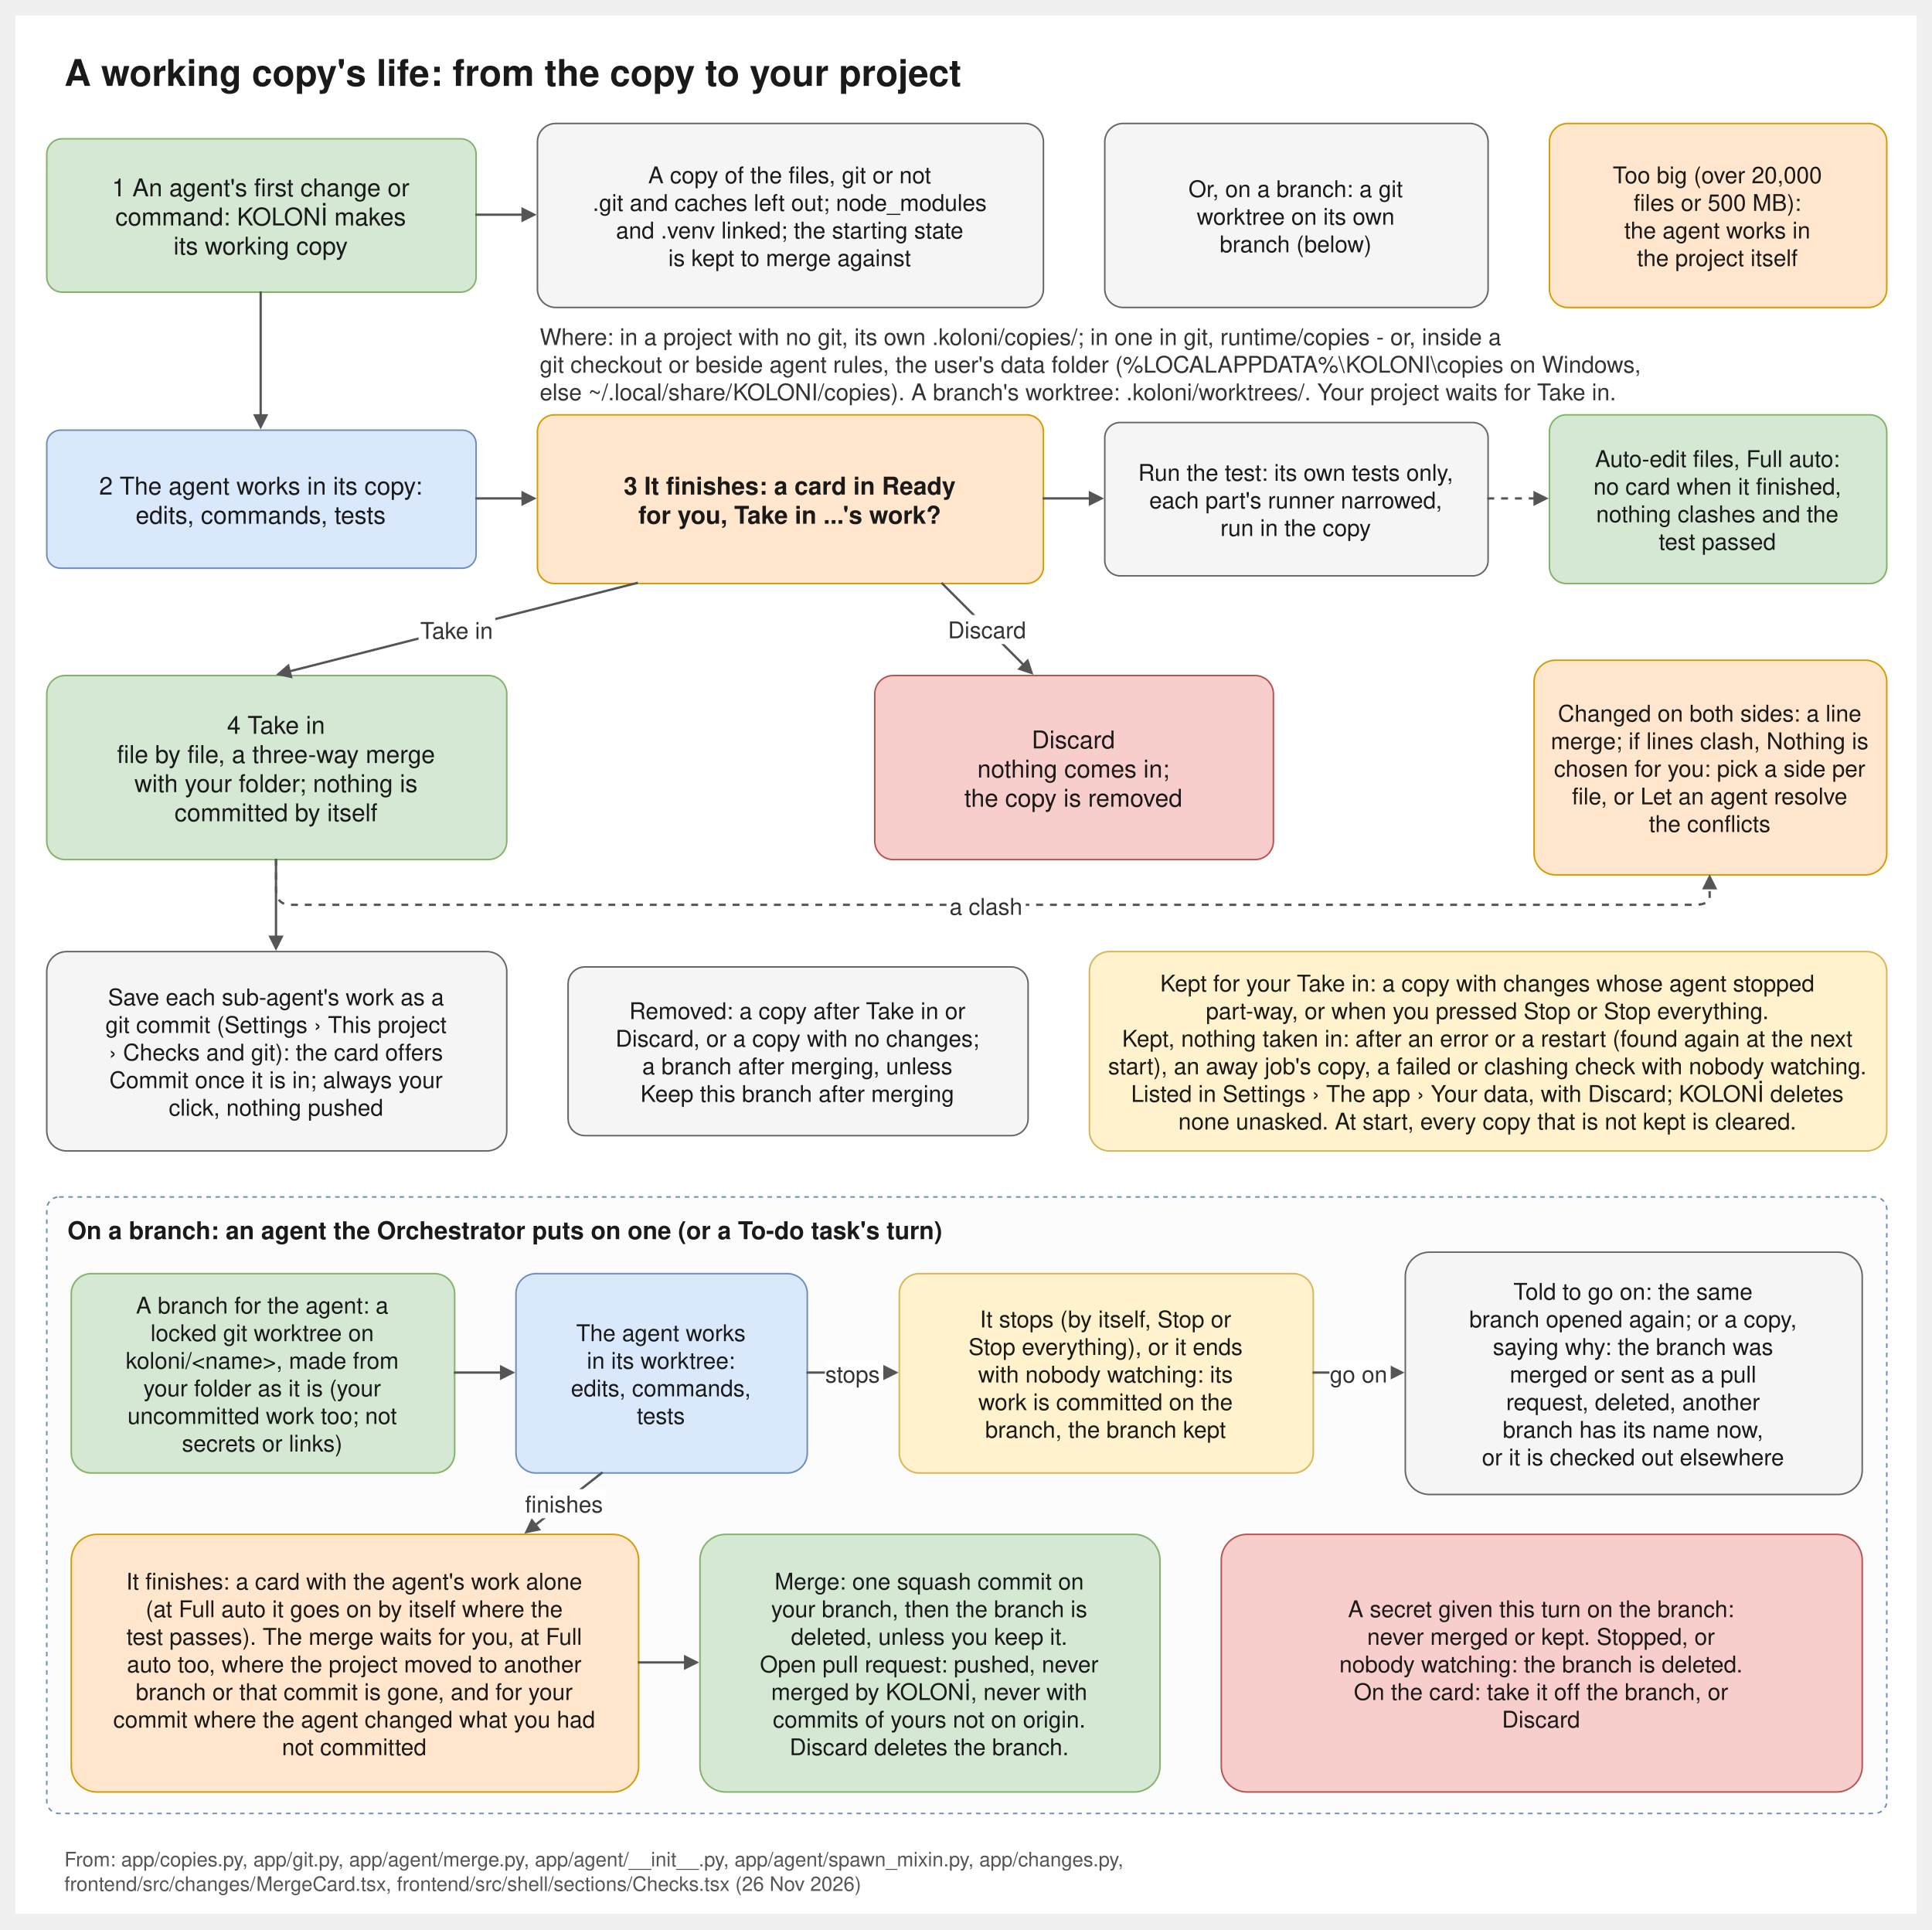
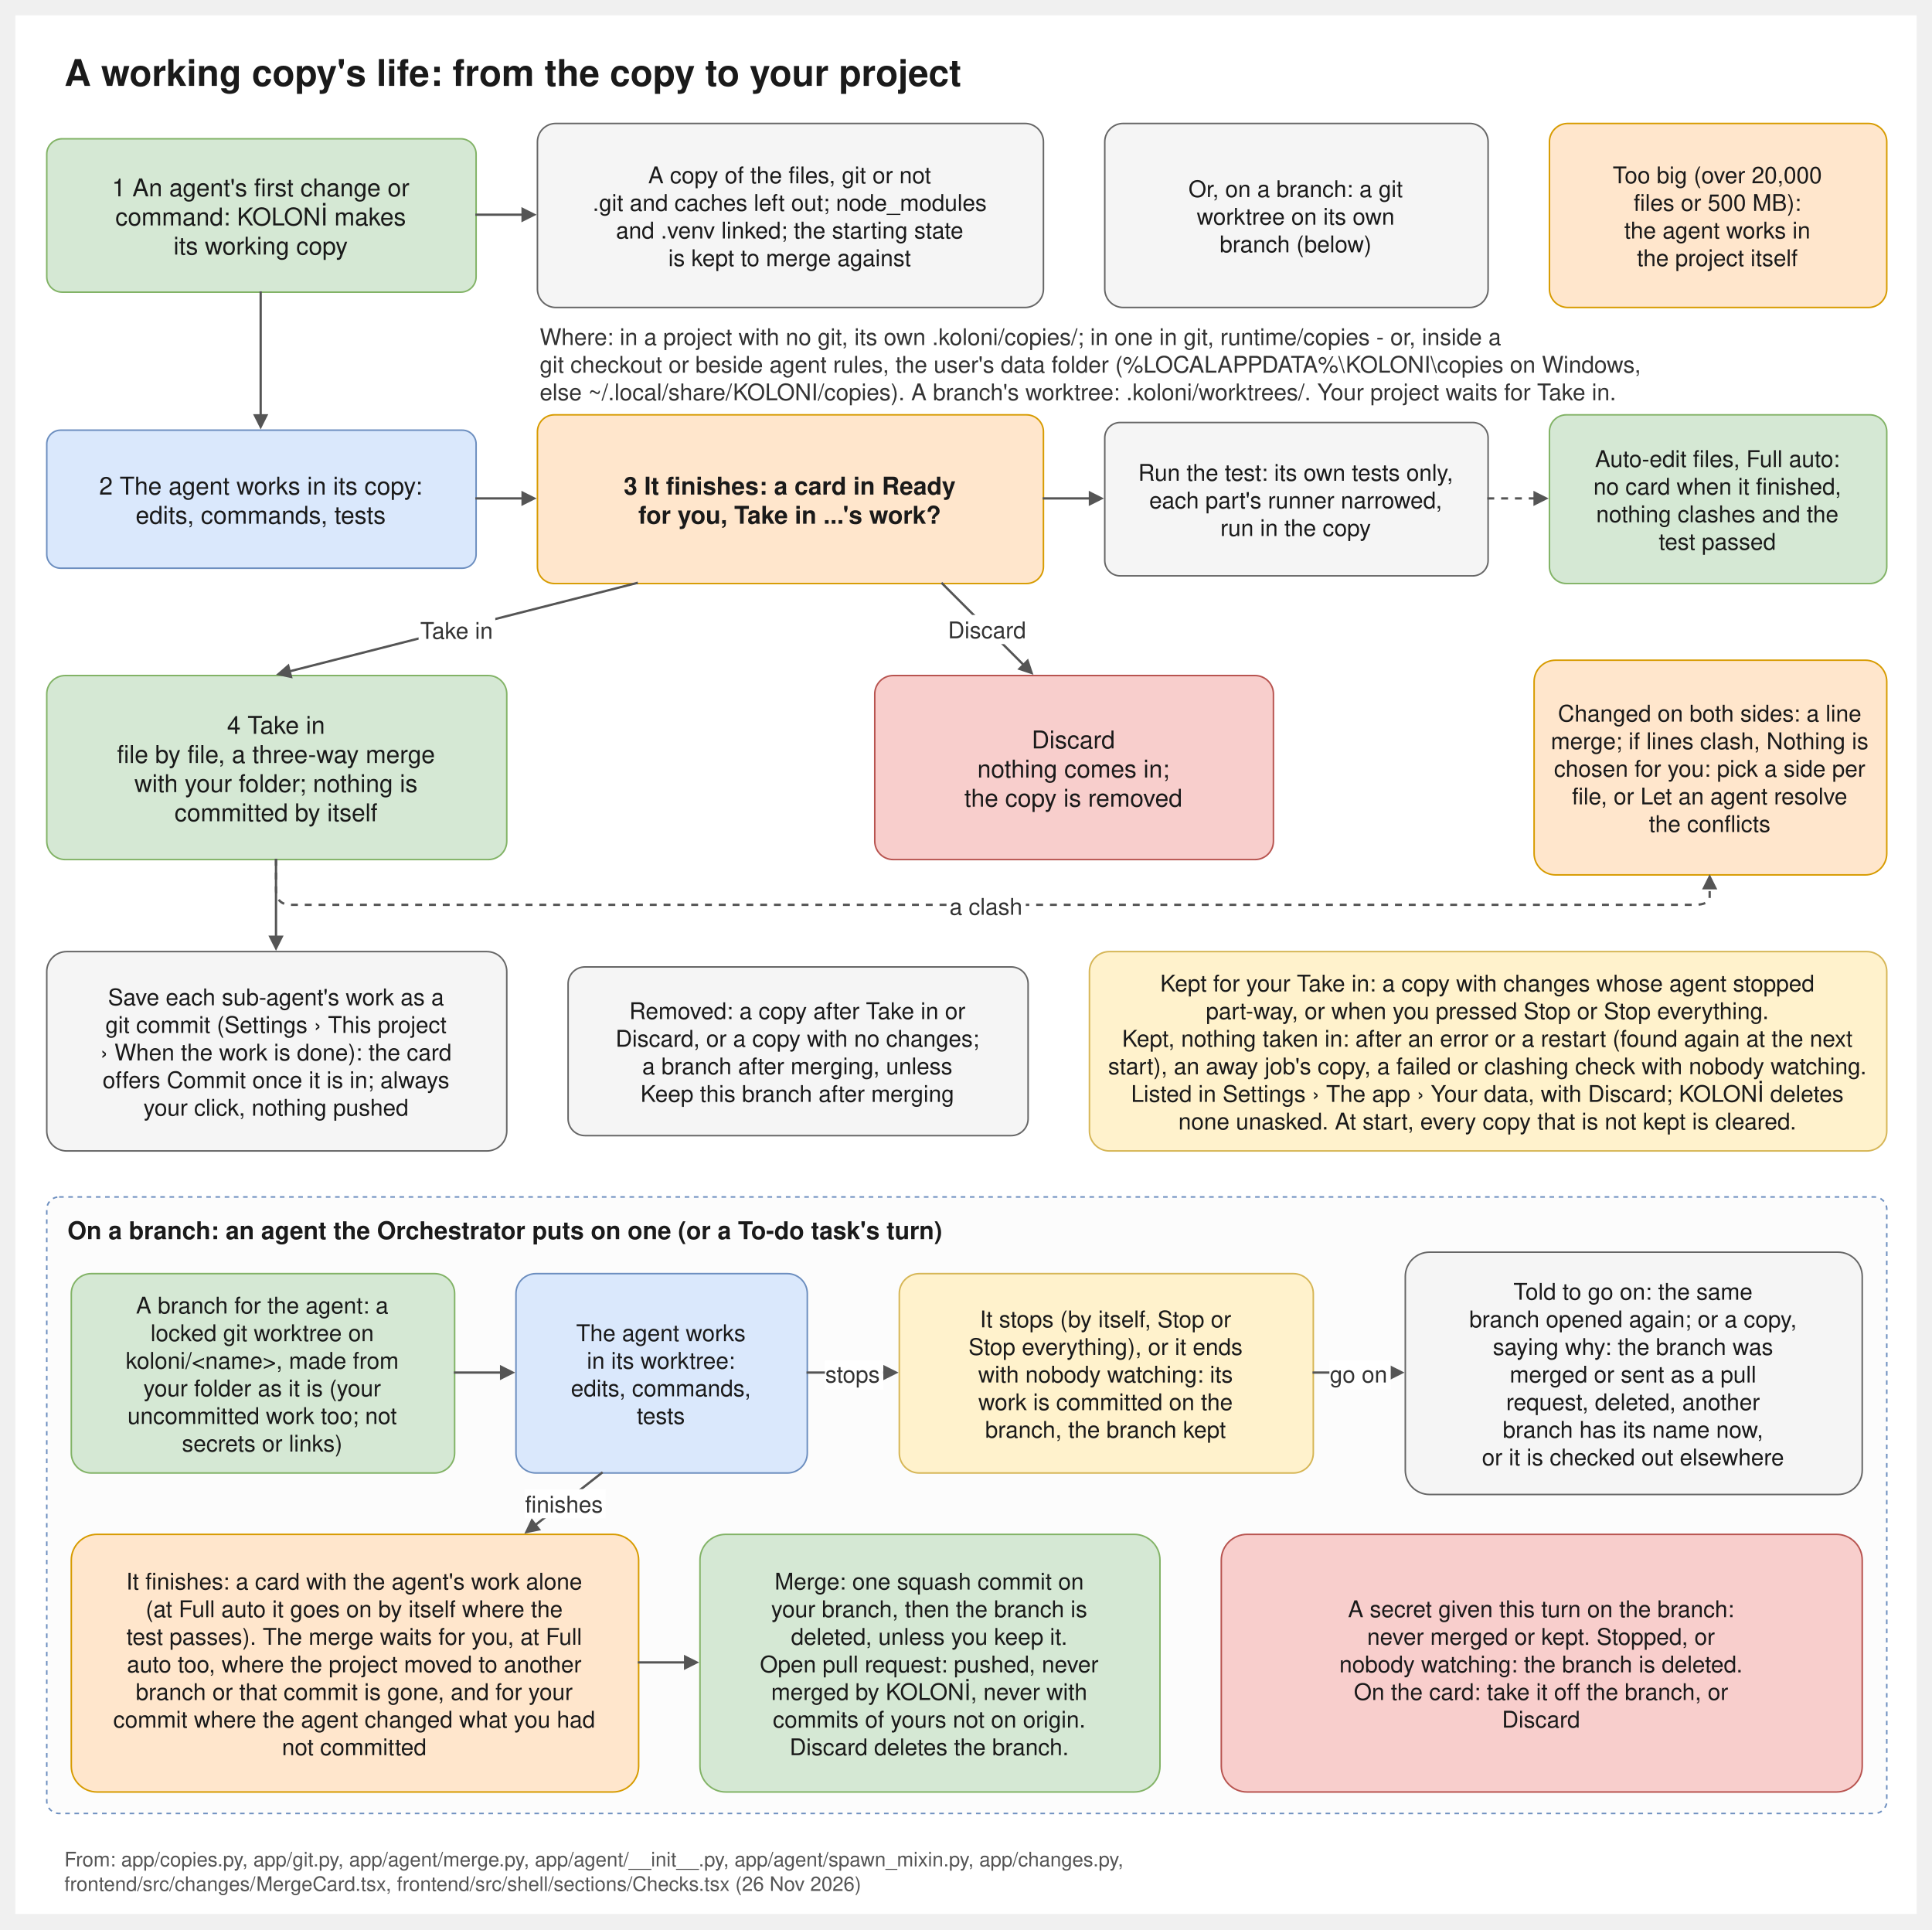
<svg xmlns="http://www.w3.org/2000/svg" style="background: transparent; background-color: transparent;" version="1.1" width="1260px" height="1258px" viewBox="0 0 1260 1258">
  <defs />
  <g>
    <g data-cell-id="0">
      <g data-cell-id="1">
        <g data-cell-id="backdrop">
          <g>
            <rect x="10" y="10" width="1240" height="1238" fill="#ffffff" stroke="none" pointer-events="all" style="fill: light-dark(rgb(255, 255, 255), rgb(18, 18, 18));" />
          </g>
        </g>
        <g data-cell-id="title">
          <g>
            <rect x="40" y="26" width="1180" height="36" fill="none" stroke="none" pointer-events="all" />
          </g>
          <g>
            <g fill="#1a1a1a" font-family="Helvetica" font-weight="bold" text-anchor="start" font-size="24px" style="fill: light-dark(rgb(26, 26, 26), rgb(215, 215, 215));">
              <text x="42" y="56">A working copy's life: from the copy to your project</text>
            </g>
          </g>
        </g>
        <g data-cell-id="make">
          <g transform="translate(0.5,0.5)">
            <rect x="30" y="90" width="280" height="100" rx="10" ry="10" fill="#d5e8d4" stroke="#82b366" pointer-events="all" style="fill: light-dark(rgb(213, 232, 212), rgb(31, 47, 30)); stroke: light-dark(rgb(130, 179, 102), rgb(68, 110, 44));" />
          </g>
          <g>
            <g fill="#1a1a1a" font-family="Helvetica" text-anchor="middle" font-size="16px" style="fill: light-dark(rgb(26, 26, 26), rgb(215, 215, 215));">
              <text x="170" y="128">1  An agent's first change or</text>
              <text x="170" y="147">command: KOLONİ makes</text>
              <text x="170" y="166">its working copy</text>
            </g>
          </g>
        </g>
        <g data-cell-id="plain">
          <g transform="translate(0.5,0.5)">
            <rect x="350" y="80" width="330" height="120" rx="12" ry="12" fill="#f5f5f5" stroke="#666666" pointer-events="all" style="fill: light-dark(rgb(245, 245, 245), rgb(26, 26, 26)); stroke: light-dark(rgb(102, 102, 102), rgb(149, 149, 149));" />
          </g>
          <g>
            <g fill="#1a1a1a" font-family="Helvetica" text-anchor="middle" font-size="15px" style="fill: light-dark(rgb(26, 26, 26), rgb(215, 215, 215));">
              <text x="515" y="119.5">A copy of the files, git or not</text>
              <text x="515" y="137.5">.git and caches left out; node_modules</text>
              <text x="515" y="155.5">and .venv linked; the starting state</text>
              <text x="515" y="173.5">is kept to merge against</text>
            </g>
          </g>
        </g>
        <g data-cell-id="branch">
          <g transform="translate(0.5,0.5)">
            <rect x="720" y="80" width="250" height="120" rx="12" ry="12" fill="#f5f5f5" stroke="#666666" pointer-events="all" style="fill: light-dark(rgb(245, 245, 245), rgb(26, 26, 26)); stroke: light-dark(rgb(102, 102, 102), rgb(149, 149, 149));" />
          </g>
          <g>
            <g fill="#1a1a1a" font-family="Helvetica" text-anchor="middle" font-size="15px" style="fill: light-dark(rgb(26, 26, 26), rgb(215, 215, 215));">
              <text x="845" y="128.5">Or, on a branch: a git</text>
              <text x="845" y="146.5">worktree on its own</text>
              <text x="845" y="164.5">branch (below)</text>
            </g>
          </g>
        </g>
        <g data-cell-id="big">
          <g transform="translate(0.5,0.5)">
            <rect x="1010" y="80" width="220" height="120" rx="12" ry="12" fill="#ffe6cc" stroke="#d79b00" pointer-events="all" style="fill: light-dark(rgb(255, 230, 204), rgb(54, 33, 10)); stroke: light-dark(rgb(215, 155, 0), rgb(153, 101, 0));" />
          </g>
          <g>
            <g fill="#1a1a1a" font-family="Helvetica" text-anchor="middle" font-size="15px" style="fill: light-dark(rgb(26, 26, 26), rgb(215, 215, 215));">
              <text x="1120" y="119.5">Too big (over 20,000</text>
              <text x="1120" y="137.5">files or 500 MB):</text>
              <text x="1120" y="155.5">the agent works in</text>
              <text x="1120" y="173.5">the project itself</text>
            </g>
          </g>
        </g>
        <g data-cell-id="where">
          <g>
            <rect x="350" y="204" width="880" height="66" fill="none" stroke="none" pointer-events="all" />
          </g>
          <g>
            <g fill="#333333" font-family="Helvetica" text-anchor="start" font-size="15px" style="fill: light-dark(rgb(51, 51, 51), rgb(193, 193, 193));">
              <text x="352" y="225">Where: in a project with no git, its own .koloni/copies/; in one in git, runtime/copies - or, inside a</text>
              <text x="352" y="243">git checkout or beside agent rules, the user's data folder (%LOCALAPPDATA%\KOLONI\copies on Windows,</text>
              <text x="352" y="261">else ~/.local/share/KOLONI/copies). A branch's worktree: .koloni/worktrees/. Your project waits for Take in.</text>
            </g>
          </g>
        </g>
        <g data-cell-id="work">
          <g transform="translate(0.5,0.5)">
            <rect x="30" y="280" width="280" height="90" rx="9" ry="9" fill="#dae8fc" stroke="#6c8ebf" pointer-events="all" style="fill: light-dark(rgb(218, 232, 252), rgb(29, 41, 59)); stroke: light-dark(rgb(108, 142, 191), rgb(92, 121, 163));" />
          </g>
          <g>
            <g fill="#1a1a1a" font-family="Helvetica" text-anchor="middle" font-size="16px" style="fill: light-dark(rgb(26, 26, 26), rgb(215, 215, 215));">
              <text x="170" y="322.5">2  The agent works in its copy:</text>
              <text x="170" y="341.5">edits, commands, tests</text>
            </g>
          </g>
        </g>
        <g data-cell-id="done">
          <g transform="translate(0.5,0.5)">
            <rect x="350" y="270" width="330" height="110" rx="11" ry="11" fill="#ffe6cc" stroke="#d79b00" pointer-events="all" style="fill: light-dark(rgb(255, 230, 204), rgb(54, 33, 10)); stroke: light-dark(rgb(215, 155, 0), rgb(153, 101, 0));" />
          </g>
          <g>
            <g fill="#1a1a1a" font-family="Helvetica" font-weight="bold" text-anchor="middle" font-size="16px" style="fill: light-dark(rgb(26, 26, 26), rgb(215, 215, 215));">
              <text x="515" y="322.5">3  It finishes: a card in Ready</text>
              <text x="515" y="341.5">for you, Take in ...'s work?</text>
            </g>
          </g>
        </g>
        <g data-cell-id="test">
          <g transform="translate(0.5,0.5)">
            <rect x="720" y="275" width="250" height="100" rx="10" ry="10" fill="#f5f5f5" stroke="#666666" pointer-events="all" style="fill: light-dark(rgb(245, 245, 245), rgb(26, 26, 26)); stroke: light-dark(rgb(102, 102, 102), rgb(149, 149, 149));" />
          </g>
          <g>
            <g fill="#1a1a1a" font-family="Helvetica" text-anchor="middle" font-size="15px" style="fill: light-dark(rgb(26, 26, 26), rgb(215, 215, 215));">
              <text x="845" y="313.5">Run the test: its own tests only,</text>
              <text x="845" y="331.5">each part's runner narrowed,</text>
              <text x="845" y="349.5">run in the copy</text>
            </g>
          </g>
        </g>
        <g data-cell-id="auto">
          <g transform="translate(0.5,0.5)">
            <rect x="1010" y="270" width="220" height="110" rx="11" ry="11" fill="#d5e8d4" stroke="#82b366" pointer-events="all" style="fill: light-dark(rgb(213, 232, 212), rgb(31, 47, 30)); stroke: light-dark(rgb(130, 179, 102), rgb(68, 110, 44));" />
          </g>
          <g>
            <g fill="#1a1a1a" font-family="Helvetica" text-anchor="middle" font-size="15px" style="fill: light-dark(rgb(26, 26, 26), rgb(215, 215, 215));">
              <text x="1120" y="304.5">Auto-edit files, Full auto:</text>
              <text x="1120" y="322.5">no card when it finished,</text>
              <text x="1120" y="340.5">nothing clashes and the</text>
              <text x="1120" y="358.5">test passed</text>
            </g>
          </g>
        </g>
        <g data-cell-id="e11">
          <g>
            <path d="M 310 140 L 340.82 140" fill="none" stroke="#555555" stroke-width="1.5" stroke-miterlimit="10" pointer-events="stroke" style="stroke: light-dark(rgb(85, 85, 85), rgb(164, 164, 164));" />
            <path d="M 348.32 140 L 340.82 143.75 L 340.82 136.25 Z" fill="#555555" stroke="#555555" stroke-width="1.5" stroke-miterlimit="10" pointer-events="all" style="fill: light-dark(rgb(85, 85, 85), rgb(164, 164, 164)); stroke: light-dark(rgb(85, 85, 85), rgb(164, 164, 164));" />
          </g>
        </g>
        <g data-cell-id="e12">
          <g>
            <path d="M 170 190 L 170 270.82" fill="none" stroke="#555555" stroke-width="1.5" stroke-miterlimit="10" pointer-events="stroke" style="stroke: light-dark(rgb(85, 85, 85), rgb(164, 164, 164));" />
            <path d="M 170 278.32 L 166.25 270.82 L 173.75 270.82 Z" fill="#555555" stroke="#555555" stroke-width="1.5" stroke-miterlimit="10" pointer-events="all" style="fill: light-dark(rgb(85, 85, 85), rgb(164, 164, 164)); stroke: light-dark(rgb(85, 85, 85), rgb(164, 164, 164));" />
          </g>
        </g>
        <g data-cell-id="e13">
          <g>
            <path d="M 310 325 L 340.82 325" fill="none" stroke="#555555" stroke-width="1.5" stroke-miterlimit="10" pointer-events="stroke" style="stroke: light-dark(rgb(85, 85, 85), rgb(164, 164, 164));" />
            <path d="M 348.32 325 L 340.82 328.75 L 340.82 321.25 Z" fill="#555555" stroke="#555555" stroke-width="1.5" stroke-miterlimit="10" pointer-events="all" style="fill: light-dark(rgb(85, 85, 85), rgb(164, 164, 164)); stroke: light-dark(rgb(85, 85, 85), rgb(164, 164, 164));" />
          </g>
        </g>
        <g data-cell-id="e14">
          <g>
            <path d="M 680 325 L 710.82 325" fill="none" stroke="#555555" stroke-width="1.5" stroke-miterlimit="10" pointer-events="stroke" style="stroke: light-dark(rgb(85, 85, 85), rgb(164, 164, 164));" />
            <path d="M 718.32 325 L 710.82 328.75 L 710.82 321.25 Z" fill="#555555" stroke="#555555" stroke-width="1.5" stroke-miterlimit="10" pointer-events="all" style="fill: light-dark(rgb(85, 85, 85), rgb(164, 164, 164)); stroke: light-dark(rgb(85, 85, 85), rgb(164, 164, 164));" />
          </g>
        </g>
        <g data-cell-id="e15">
          <g>
            <path d="M 970 325 L 1000.82 325" fill="none" stroke="#555555" stroke-width="1.5" stroke-miterlimit="10" stroke-dasharray="4.5 4.5" pointer-events="stroke" style="stroke: light-dark(rgb(85, 85, 85), rgb(164, 164, 164));" />
            <path d="M 1008.32 325 L 1000.82 328.75 L 1000.82 321.25 Z" fill="#555555" stroke="#555555" stroke-width="1.5" stroke-miterlimit="10" pointer-events="all" style="fill: light-dark(rgb(85, 85, 85), rgb(164, 164, 164)); stroke: light-dark(rgb(85, 85, 85), rgb(164, 164, 164));" />
          </g>
        </g>
        <g data-cell-id="apply">
          <g transform="translate(0.5,0.5)">
            <rect x="30" y="440" width="300" height="120" rx="12" ry="12" fill="#d5e8d4" stroke="#82b366" pointer-events="all" style="fill: light-dark(rgb(213, 232, 212), rgb(31, 47, 30)); stroke: light-dark(rgb(130, 179, 102), rgb(68, 110, 44));" />
          </g>
          <g>
            <g fill="#1a1a1a" font-family="Helvetica" text-anchor="middle" font-size="16px" style="fill: light-dark(rgb(26, 26, 26), rgb(215, 215, 215));">
              <text x="180" y="478.5">4  Take in</text>
              <text x="180" y="497.5">file by file, a three-way merge</text>
              <text x="180" y="516.5">with your folder; nothing is</text>
              <text x="180" y="535.5">committed by itself</text>
            </g>
          </g>
        </g>
        <g data-cell-id="discard">
          <g transform="translate(0.5,0.5)">
            <rect x="570" y="440" width="260" height="120" rx="12" ry="12" fill="#f8cecc" stroke="#b85450" pointer-events="all" style="fill: light-dark(rgb(248, 206, 204), rgb(81, 45, 43)); stroke: light-dark(rgb(184, 84, 80), rgb(215, 129, 126));" />
          </g>
          <g>
            <g fill="#1a1a1a" font-family="Helvetica" text-anchor="middle" font-size="16px" style="fill: light-dark(rgb(26, 26, 26), rgb(215, 215, 215));">
              <text x="700" y="488">Discard</text>
              <text x="700" y="507">nothing comes in;</text>
              <text x="700" y="526">the copy is removed</text>
            </g>
          </g>
        </g>
        <g data-cell-id="clash">
          <g transform="translate(0.5,0.5)">
            <rect x="1000" y="430" width="230" height="140" rx="14" ry="14" fill="#ffe6cc" stroke="#d79b00" pointer-events="all" style="fill: light-dark(rgb(255, 230, 204), rgb(54, 33, 10)); stroke: light-dark(rgb(215, 155, 0), rgb(153, 101, 0));" />
          </g>
          <g>
            <g fill="#1a1a1a" font-family="Helvetica" text-anchor="middle" font-size="15px" style="fill: light-dark(rgb(26, 26, 26), rgb(215, 215, 215));">
              <text x="1115" y="470.5">Changed on both sides: a line</text>
              <text x="1115" y="488.5">merge; if lines clash, Nothing is</text>
              <text x="1115" y="506.5">chosen for you: pick a side per</text>
              <text x="1115" y="524.5">file, or Let an agent resolve</text>
              <text x="1115" y="542.5">the conflicts</text>
            </g>
          </g>
        </g>
        <g data-cell-id="e20">
          <g>
            <path d="M 416 380 L 188.89 437.74" fill="none" stroke="#555555" stroke-width="1.5" stroke-miterlimit="10" pointer-events="stroke" style="stroke: light-dark(rgb(85, 85, 85), rgb(164, 164, 164));" />
            <path d="M 181.63 439.59 L 187.97 434.1 L 189.82 441.37 Z" fill="#555555" stroke="#555555" stroke-width="1.5" stroke-miterlimit="10" pointer-events="all" style="fill: light-dark(rgb(85, 85, 85), rgb(164, 164, 164)); stroke: light-dark(rgb(85, 85, 85), rgb(164, 164, 164));" />
          </g>
          <g>
            <g fill="#333333" font-family="Helvetica" text-anchor="middle" font-size="15px" style="fill: light-dark(rgb(51, 51, 51), rgb(193, 193, 193));">
              <rect fill="#ffffff" stroke="none" x="273" y="402" width="50" height="19" stroke-width="0" style="fill: light-dark(rgb(255, 255, 255), rgb(18, 18, 18));" />
              <text x="297.76" y="416.56">Take in</text>
            </g>
          </g>
        </g>
        <g data-cell-id="e22">
          <g>
            <path d="M 614 380 L 667.51 433.51" fill="none" stroke="#555555" stroke-width="1.5" stroke-miterlimit="10" pointer-events="stroke" style="stroke: light-dark(rgb(85, 85, 85), rgb(164, 164, 164));" />
            <path d="M 672.81 438.81 L 664.86 436.16 L 670.16 430.86 Z" fill="#555555" stroke="#555555" stroke-width="1.5" stroke-miterlimit="10" pointer-events="all" style="fill: light-dark(rgb(85, 85, 85), rgb(164, 164, 164)); stroke: light-dark(rgb(85, 85, 85), rgb(164, 164, 164));" />
          </g>
          <g>
            <g fill="#333333" font-family="Helvetica" text-anchor="middle" font-size="15px" style="fill: light-dark(rgb(51, 51, 51), rgb(193, 193, 193));">
              <rect fill="#ffffff" stroke="none" x="618" y="401" width="53" height="19" stroke-width="0" style="fill: light-dark(rgb(255, 255, 255), rgb(18, 18, 18));" />
              <text x="643.7" y="416.2">Discard</text>
            </g>
          </g>
        </g>
        <g data-cell-id="e23">
          <g>
            <path d="M 180 560 L 180 580 Q 180 590 190 590 L 1105 590 Q 1115 590 1115 584.59 L 1115 579.18" fill="none" stroke="#555555" stroke-width="1.5" stroke-miterlimit="10" stroke-dasharray="4.5 4.5" pointer-events="stroke" style="stroke: light-dark(rgb(85, 85, 85), rgb(164, 164, 164));" />
            <path d="M 1115 571.68 L 1118.75 579.18 L 1111.25 579.18 Z" fill="#555555" stroke="#555555" stroke-width="1.5" stroke-miterlimit="10" pointer-events="all" style="fill: light-dark(rgb(85, 85, 85), rgb(164, 164, 164)); stroke: light-dark(rgb(85, 85, 85), rgb(164, 164, 164));" />
          </g>
          <g>
            <g fill="#333333" font-family="Helvetica" text-anchor="middle" font-size="15px" style="fill: light-dark(rgb(51, 51, 51), rgb(193, 193, 193));">
              <rect fill="#ffffff" stroke="none" x="619" y="582" width="50" height="19" stroke-width="0" style="fill: light-dark(rgb(255, 255, 255), rgb(18, 18, 18));" />
              <text x="643" y="596.5">a clash</text>
            </g>
          </g>
        </g>
        <g data-cell-id="commit">
          <g transform="translate(0.5,0.5)">
            <rect x="30" y="620" width="300" height="130" rx="13" ry="13" fill="#f5f5f5" stroke="#666666" pointer-events="all" style="fill: light-dark(rgb(245, 245, 245), rgb(26, 26, 26)); stroke: light-dark(rgb(102, 102, 102), rgb(149, 149, 149));" />
          </g>
          <g>
            <g fill="#1a1a1a" font-family="Helvetica" text-anchor="middle" font-size="15px" style="fill: light-dark(rgb(26, 26, 26), rgb(215, 215, 215));">
              <text x="180" y="655.5">Save each sub-agent's work as a</text>
              <text x="180" y="673.5">git commit (Settings › This project</text>
-               <text x="180" y="691.5">› Checks and git): the card offers</text>
-               <text x="180" y="709.5">Commit once it is in; always your</text>
-               <text x="180" y="727.5">click, nothing pushed</text>
+               <text x="180" y="691.5">› When the work is done): the card</text>
+               <text x="180" y="709.5">offers Commit once it is in; always</text>
+               <text x="180" y="727.5">your click, nothing pushed</text>
            </g>
          </g>
        </g>
        <g data-cell-id="gone">
          <g transform="translate(0.5,0.5)">
            <rect x="370" y="630" width="300" height="110" rx="11" ry="11" fill="#f5f5f5" stroke="#666666" pointer-events="all" style="fill: light-dark(rgb(245, 245, 245), rgb(26, 26, 26)); stroke: light-dark(rgb(102, 102, 102), rgb(149, 149, 149));" />
          </g>
          <g>
            <g fill="#1a1a1a" font-family="Helvetica" text-anchor="middle" font-size="15px" style="fill: light-dark(rgb(26, 26, 26), rgb(215, 215, 215));">
              <text x="520" y="664.5">Removed: a copy after Take in or</text>
              <text x="520" y="682.5">Discard, or a copy with no changes;</text>
              <text x="520" y="700.5">a branch after merging, unless</text>
              <text x="520" y="718.5">Keep this branch after merging</text>
            </g>
          </g>
        </g>
        <g data-cell-id="kept">
          <g transform="translate(0.5,0.5)">
            <rect x="710" y="620" width="520" height="130" rx="13" ry="13" fill="#fff2cc" stroke="#d6b656" pointer-events="all" style="fill: light-dark(rgb(255, 242, 204), rgb(40, 29, 0)); stroke: light-dark(rgb(214, 182, 86), rgb(109, 81, 0));" />
          </g>
          <g>
            <g fill="#1a1a1a" font-family="Helvetica" text-anchor="middle" font-size="15px" style="fill: light-dark(rgb(26, 26, 26), rgb(215, 215, 215));">
              <text x="970" y="646.5">Kept for your Take in: a copy with changes whose agent stopped</text>
              <text x="970" y="664.5">part-way, or when you pressed Stop or Stop everything.</text>
              <text x="970" y="682.5">Kept, nothing taken in: after an error or a restart (found again at the next</text>
              <text x="970" y="700.5">start), an away job's copy, a failed or clashing check with nobody watching.</text>
              <text x="970" y="718.5">Listed in Settings › The app › Your data, with Discard; KOLONİ deletes</text>
              <text x="970" y="736.5">none unasked. At start, every copy that is not kept is cleared.</text>
            </g>
          </g>
        </g>
        <g data-cell-id="e27">
          <g>
            <path d="M 180 560 L 180 610.82" fill="none" stroke="#555555" stroke-width="1.5" stroke-miterlimit="10" pointer-events="stroke" style="stroke: light-dark(rgb(85, 85, 85), rgb(164, 164, 164));" />
            <path d="M 180 618.32 L 176.25 610.82 L 183.75 610.82 Z" fill="#555555" stroke="#555555" stroke-width="1.5" stroke-miterlimit="10" pointer-events="all" style="fill: light-dark(rgb(85, 85, 85), rgb(164, 164, 164)); stroke: light-dark(rgb(85, 85, 85), rgb(164, 164, 164));" />
          </g>
        </g>
        <g data-cell-id="lane">
          <g transform="translate(0.5,0.5)">
            <rect x="30" y="780" width="1200" height="402" rx="8.04" ry="8.04" fill="#fcfcfc" stroke="#6c8ebf" stroke-dasharray="3 3" pointer-events="all" style="fill: light-dark(rgb(252, 252, 252), rgb(20, 20, 20)); stroke: light-dark(rgb(108, 142, 191), rgb(92, 121, 163));" />
          </g>
          <g>
            <g fill="#1a1a1a" font-family="Helvetica" font-weight="bold" text-anchor="start" font-size="16px" style="fill: light-dark(rgb(26, 26, 26), rgb(215, 215, 215));">
              <text x="44" y="808">On a branch: an agent the Orchestrator puts on one (or a To-do task's turn)</text>
            </g>
          </g>
        </g>
        <g data-cell-id="b1">
          <g transform="translate(0.5,0.5)">
            <rect x="46" y="830" width="250" height="130" rx="13" ry="13" fill="#d5e8d4" stroke="#82b366" pointer-events="all" style="fill: light-dark(rgb(213, 232, 212), rgb(31, 47, 30)); stroke: light-dark(rgb(130, 179, 102), rgb(68, 110, 44));" />
          </g>
          <g>
            <g fill="#1a1a1a" font-family="Helvetica" text-anchor="middle" font-size="15px" style="fill: light-dark(rgb(26, 26, 26), rgb(215, 215, 215));">
              <text x="171" y="856.5">A branch for the agent: a</text>
              <text x="171" y="874.5">locked git worktree on</text>
              <text x="171" y="892.5">koloni/&lt;name&gt;, made from</text>
              <text x="171" y="910.5">your folder as it is (your</text>
              <text x="171" y="928.5">uncommitted work too; not</text>
              <text x="171" y="946.5">secrets or links)</text>
            </g>
          </g>
        </g>
        <g data-cell-id="b2">
          <g transform="translate(0.5,0.5)">
            <rect x="336" y="830" width="190" height="130" rx="13" ry="13" fill="#dae8fc" stroke="#6c8ebf" pointer-events="all" style="fill: light-dark(rgb(218, 232, 252), rgb(29, 41, 59)); stroke: light-dark(rgb(108, 142, 191), rgb(92, 121, 163));" />
          </g>
          <g>
            <g fill="#1a1a1a" font-family="Helvetica" text-anchor="middle" font-size="15px" style="fill: light-dark(rgb(26, 26, 26), rgb(215, 215, 215));">
              <text x="431" y="874.5">The agent works</text>
              <text x="431" y="892.5">in its worktree:</text>
              <text x="431" y="910.5">edits, commands,</text>
              <text x="431" y="928.5">tests</text>
            </g>
          </g>
        </g>
        <g data-cell-id="b3">
          <g transform="translate(0.5,0.5)">
            <rect x="586" y="830" width="270" height="130" rx="13" ry="13" fill="#fff2cc" stroke="#d6b656" pointer-events="all" style="fill: light-dark(rgb(255, 242, 204), rgb(40, 29, 0)); stroke: light-dark(rgb(214, 182, 86), rgb(109, 81, 0));" />
          </g>
          <g>
            <g fill="#1a1a1a" font-family="Helvetica" text-anchor="middle" font-size="15px" style="fill: light-dark(rgb(26, 26, 26), rgb(215, 215, 215));">
              <text x="721" y="865.5">It stops (by itself, Stop or</text>
              <text x="721" y="883.5">Stop everything), or it ends</text>
              <text x="721" y="901.5">with nobody watching: its</text>
              <text x="721" y="919.5">work is committed on the</text>
              <text x="721" y="937.5">branch, the branch kept</text>
            </g>
          </g>
        </g>
        <g data-cell-id="b4">
          <g transform="translate(0.5,0.5)">
            <rect x="916" y="816" width="298" height="158" rx="15.8" ry="15.8" fill="#f5f5f5" stroke="#666666" pointer-events="all" style="fill: light-dark(rgb(245, 245, 245), rgb(26, 26, 26)); stroke: light-dark(rgb(102, 102, 102), rgb(149, 149, 149));" />
          </g>
          <g>
            <g fill="#1a1a1a" font-family="Helvetica" text-anchor="middle" font-size="15px" style="fill: light-dark(rgb(26, 26, 26), rgb(215, 215, 215));">
              <text x="1065" y="847.5">Told to go on: the same</text>
              <text x="1065" y="865.5">branch opened again; or a copy,</text>
              <text x="1065" y="883.5">saying why: the branch was</text>
              <text x="1065" y="901.5">merged or sent as a pull</text>
              <text x="1065" y="919.5">request, deleted, another</text>
              <text x="1065" y="937.5">branch has its name now,</text>
              <text x="1065" y="955.5">or it is checked out elsewhere</text>
            </g>
          </g>
        </g>
        <g data-cell-id="b5">
          <g transform="translate(0.5,0.5)">
            <rect x="46" y="1000" width="370" height="168" rx="16.8" ry="16.8" fill="#ffe6cc" stroke="#d79b00" pointer-events="all" style="fill: light-dark(rgb(255, 230, 204), rgb(54, 33, 10)); stroke: light-dark(rgb(215, 155, 0), rgb(153, 101, 0));" />
          </g>
          <g>
            <g fill="#1a1a1a" font-family="Helvetica" text-anchor="middle" font-size="15px" style="fill: light-dark(rgb(26, 26, 26), rgb(215, 215, 215));">
              <text x="231" y="1036.5">It finishes: a card with the agent's work alone</text>
              <text x="231" y="1054.5">(at Full auto it goes on by itself where the</text>
              <text x="231" y="1072.5">test passes). The merge waits for you, at Full</text>
              <text x="231" y="1090.5">auto too, where the project moved to another</text>
              <text x="231" y="1108.5">branch or that commit is gone, and for your</text>
              <text x="231" y="1126.5">commit where the agent changed what you had</text>
              <text x="231" y="1144.5">not committed</text>
            </g>
          </g>
        </g>
        <g data-cell-id="b6">
          <g transform="translate(0.5,0.5)">
            <rect x="456" y="1000" width="300" height="168" rx="16.8" ry="16.8" fill="#d5e8d4" stroke="#82b366" pointer-events="all" style="fill: light-dark(rgb(213, 232, 212), rgb(31, 47, 30)); stroke: light-dark(rgb(130, 179, 102), rgb(68, 110, 44));" />
          </g>
          <g>
            <g fill="#1a1a1a" font-family="Helvetica" text-anchor="middle" font-size="15px" style="fill: light-dark(rgb(26, 26, 26), rgb(215, 215, 215));">
              <text x="606" y="1036.5">Merge: one squash commit on</text>
              <text x="606" y="1054.5">your branch, then the branch is</text>
              <text x="606" y="1072.5">deleted, unless you keep it.</text>
              <text x="606" y="1090.5">Open pull request: pushed, never</text>
              <text x="606" y="1108.5">merged by KOLONİ, never with</text>
              <text x="606" y="1126.5">commits of yours not on origin.</text>
              <text x="606" y="1144.5">Discard deletes the branch.</text>
            </g>
          </g>
        </g>
        <g data-cell-id="b7">
          <g transform="translate(0.5,0.5)">
            <rect x="796" y="1000" width="418" height="168" rx="16.8" ry="16.8" fill="#f8cecc" stroke="#b85450" pointer-events="all" style="fill: light-dark(rgb(248, 206, 204), rgb(81, 45, 43)); stroke: light-dark(rgb(184, 84, 80), rgb(215, 129, 126));" />
          </g>
          <g>
            <g fill="#1a1a1a" font-family="Helvetica" text-anchor="middle" font-size="15px" style="fill: light-dark(rgb(26, 26, 26), rgb(215, 215, 215));">
              <text x="1005" y="1054.5">A secret given this turn on the branch:</text>
              <text x="1005" y="1072.5">never merged or kept. Stopped, or</text>
              <text x="1005" y="1090.5">nobody watching: the branch is deleted.</text>
              <text x="1005" y="1108.5">On the card: take it off the branch, or</text>
              <text x="1005" y="1126.5">Discard</text>
            </g>
          </g>
        </g>
        <g data-cell-id="e30">
          <g>
            <path d="M 296 895 L 326.82 895" fill="none" stroke="#555555" stroke-width="1.5" stroke-miterlimit="10" pointer-events="stroke" style="stroke: light-dark(rgb(85, 85, 85), rgb(164, 164, 164));" />
            <path d="M 334.32 895 L 326.82 898.75 L 326.82 891.25 Z" fill="#555555" stroke="#555555" stroke-width="1.5" stroke-miterlimit="10" pointer-events="all" style="fill: light-dark(rgb(85, 85, 85), rgb(164, 164, 164)); stroke: light-dark(rgb(85, 85, 85), rgb(164, 164, 164));" />
          </g>
        </g>
        <g data-cell-id="e31">
          <g>
            <path d="M 526 895 L 576.82 895" fill="none" stroke="#555555" stroke-width="1.5" stroke-miterlimit="10" pointer-events="stroke" style="stroke: light-dark(rgb(85, 85, 85), rgb(164, 164, 164));" />
            <path d="M 584.32 895 L 576.82 898.75 L 576.82 891.25 Z" fill="#555555" stroke="#555555" stroke-width="1.5" stroke-miterlimit="10" pointer-events="all" style="fill: light-dark(rgb(85, 85, 85), rgb(164, 164, 164)); stroke: light-dark(rgb(85, 85, 85), rgb(164, 164, 164));" />
          </g>
          <g>
            <g fill="#333333" font-family="Helvetica" text-anchor="middle" font-size="15px" style="fill: light-dark(rgb(51, 51, 51), rgb(193, 193, 193));">
              <rect fill="#ffffff" stroke="none" x="538" y="887" width="38" height="19" stroke-width="0" style="fill: light-dark(rgb(255, 255, 255), rgb(18, 18, 18));" />
              <text x="556" y="901.5">stops</text>
            </g>
          </g>
        </g>
        <g data-cell-id="e32">
          <g>
            <path d="M 856 895 L 906.82 895" fill="none" stroke="#555555" stroke-width="1.5" stroke-miterlimit="10" pointer-events="stroke" style="stroke: light-dark(rgb(85, 85, 85), rgb(164, 164, 164));" />
            <path d="M 914.32 895 L 906.82 898.75 L 906.82 891.25 Z" fill="#555555" stroke="#555555" stroke-width="1.5" stroke-miterlimit="10" pointer-events="all" style="fill: light-dark(rgb(85, 85, 85), rgb(164, 164, 164)); stroke: light-dark(rgb(85, 85, 85), rgb(164, 164, 164));" />
          </g>
          <g>
            <g fill="#333333" font-family="Helvetica" text-anchor="middle" font-size="15px" style="fill: light-dark(rgb(51, 51, 51), rgb(193, 193, 193));">
              <rect fill="#ffffff" stroke="none" x="867" y="887" width="40" height="19" stroke-width="0" style="fill: light-dark(rgb(255, 255, 255), rgb(18, 18, 18));" />
              <text x="886" y="901.5">go on</text>
            </g>
          </g>
        </g>
        <g data-cell-id="e33">
          <g>
            <path d="M 393 960 L 349.22 994.34" fill="none" stroke="#555555" stroke-width="1.5" stroke-miterlimit="10" pointer-events="stroke" style="stroke: light-dark(rgb(85, 85, 85), rgb(164, 164, 164));" />
            <path d="M 343.32 998.97 L 346.91 991.39 L 351.54 997.29 Z" fill="#555555" stroke="#555555" stroke-width="1.5" stroke-miterlimit="10" pointer-events="all" style="fill: light-dark(rgb(85, 85, 85), rgb(164, 164, 164)); stroke: light-dark(rgb(85, 85, 85), rgb(164, 164, 164));" />
          </g>
          <g>
            <g fill="#333333" font-family="Helvetica" text-anchor="middle" font-size="15px" style="fill: light-dark(rgb(51, 51, 51), rgb(193, 193, 193));">
              <rect fill="#ffffff" stroke="none" x="342" y="971" width="53" height="19" stroke-width="0" style="fill: light-dark(rgb(255, 255, 255), rgb(18, 18, 18));" />
              <text x="367.82" y="986.25">finishes</text>
            </g>
          </g>
        </g>
        <g data-cell-id="e34">
          <g>
            <path d="M 416 1084 L 446.82 1084" fill="none" stroke="#555555" stroke-width="1.5" stroke-miterlimit="10" pointer-events="stroke" style="stroke: light-dark(rgb(85, 85, 85), rgb(164, 164, 164));" />
            <path d="M 454.32 1084 L 446.82 1087.75 L 446.82 1080.25 Z" fill="#555555" stroke="#555555" stroke-width="1.5" stroke-miterlimit="10" pointer-events="all" style="fill: light-dark(rgb(85, 85, 85), rgb(164, 164, 164)); stroke: light-dark(rgb(85, 85, 85), rgb(164, 164, 164));" />
          </g>
        </g>
        <g data-cell-id="footer">
          <g>
            <rect x="40" y="1198" width="1180" height="40" fill="none" stroke="none" pointer-events="all" />
          </g>
          <g>
            <g fill="#555555" font-family="Helvetica" text-anchor="start" font-size="13px" style="fill: light-dark(rgb(85, 85, 85), rgb(164, 164, 164));">
              <text x="42" y="1217">From: app/copies.py, app/git.py, app/agent/merge.py, app/agent/__init__.py, app/agent/spawn_mixin.py, app/changes.py,</text>
              <text x="42" y="1233">frontend/src/changes/MergeCard.tsx, frontend/src/shell/sections/Checks.tsx (26 Nov 2026)</text>
            </g>
          </g>
        </g>
      </g>
    </g>
  </g>
</svg>
